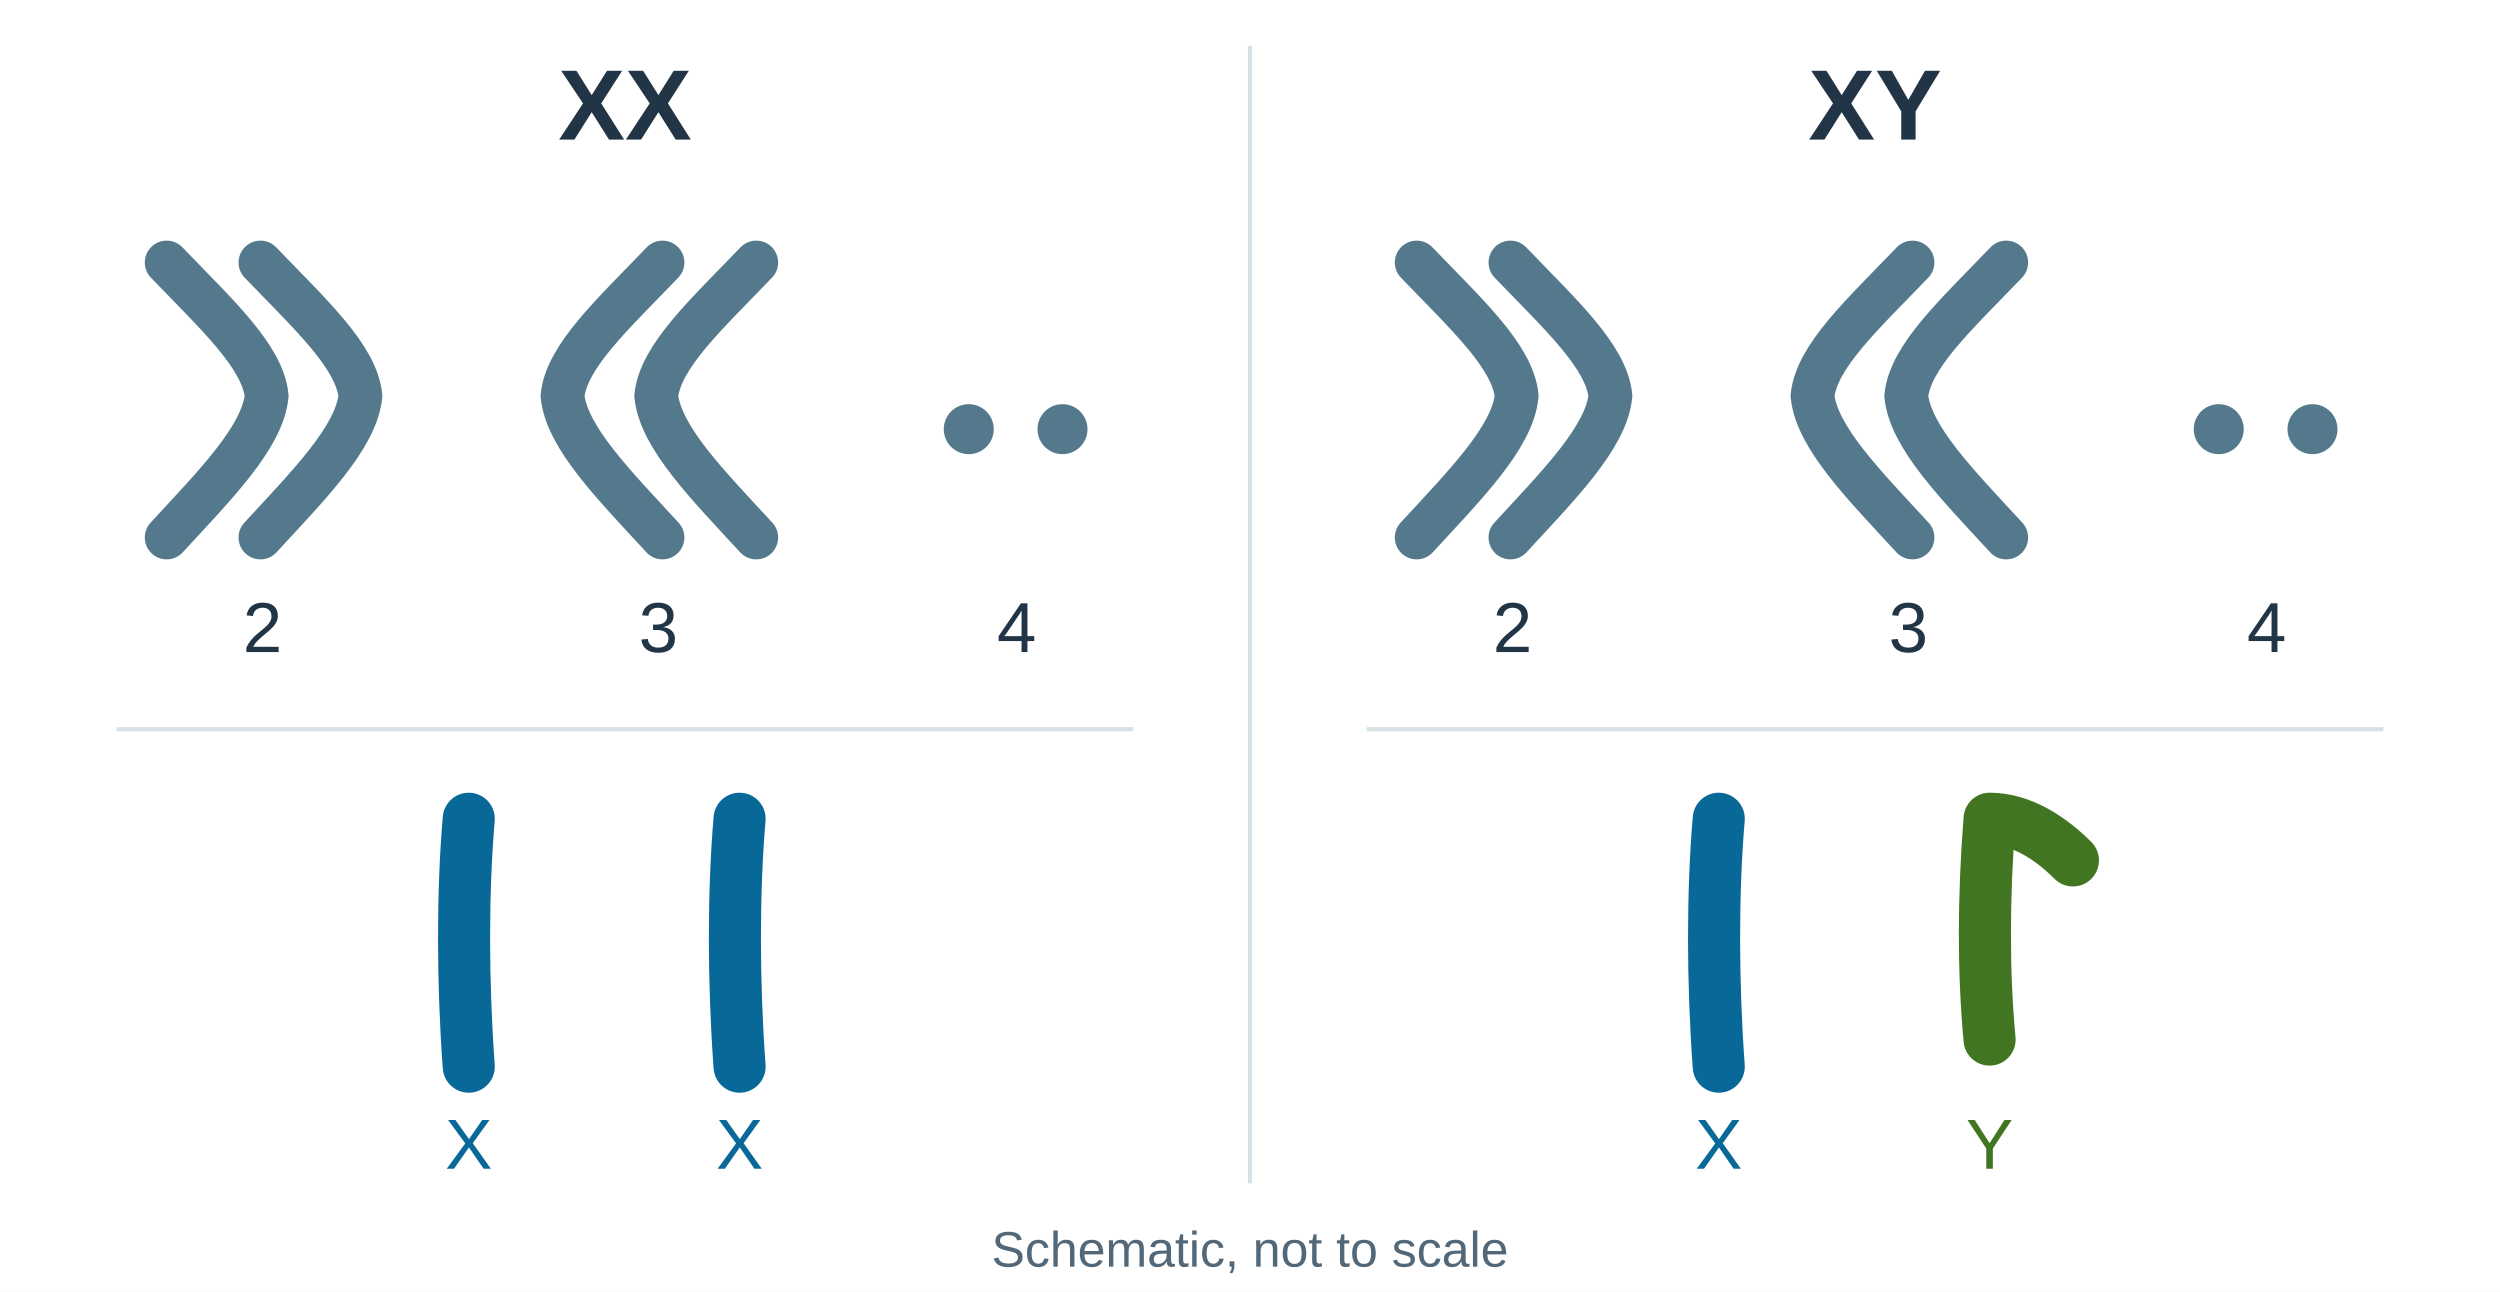
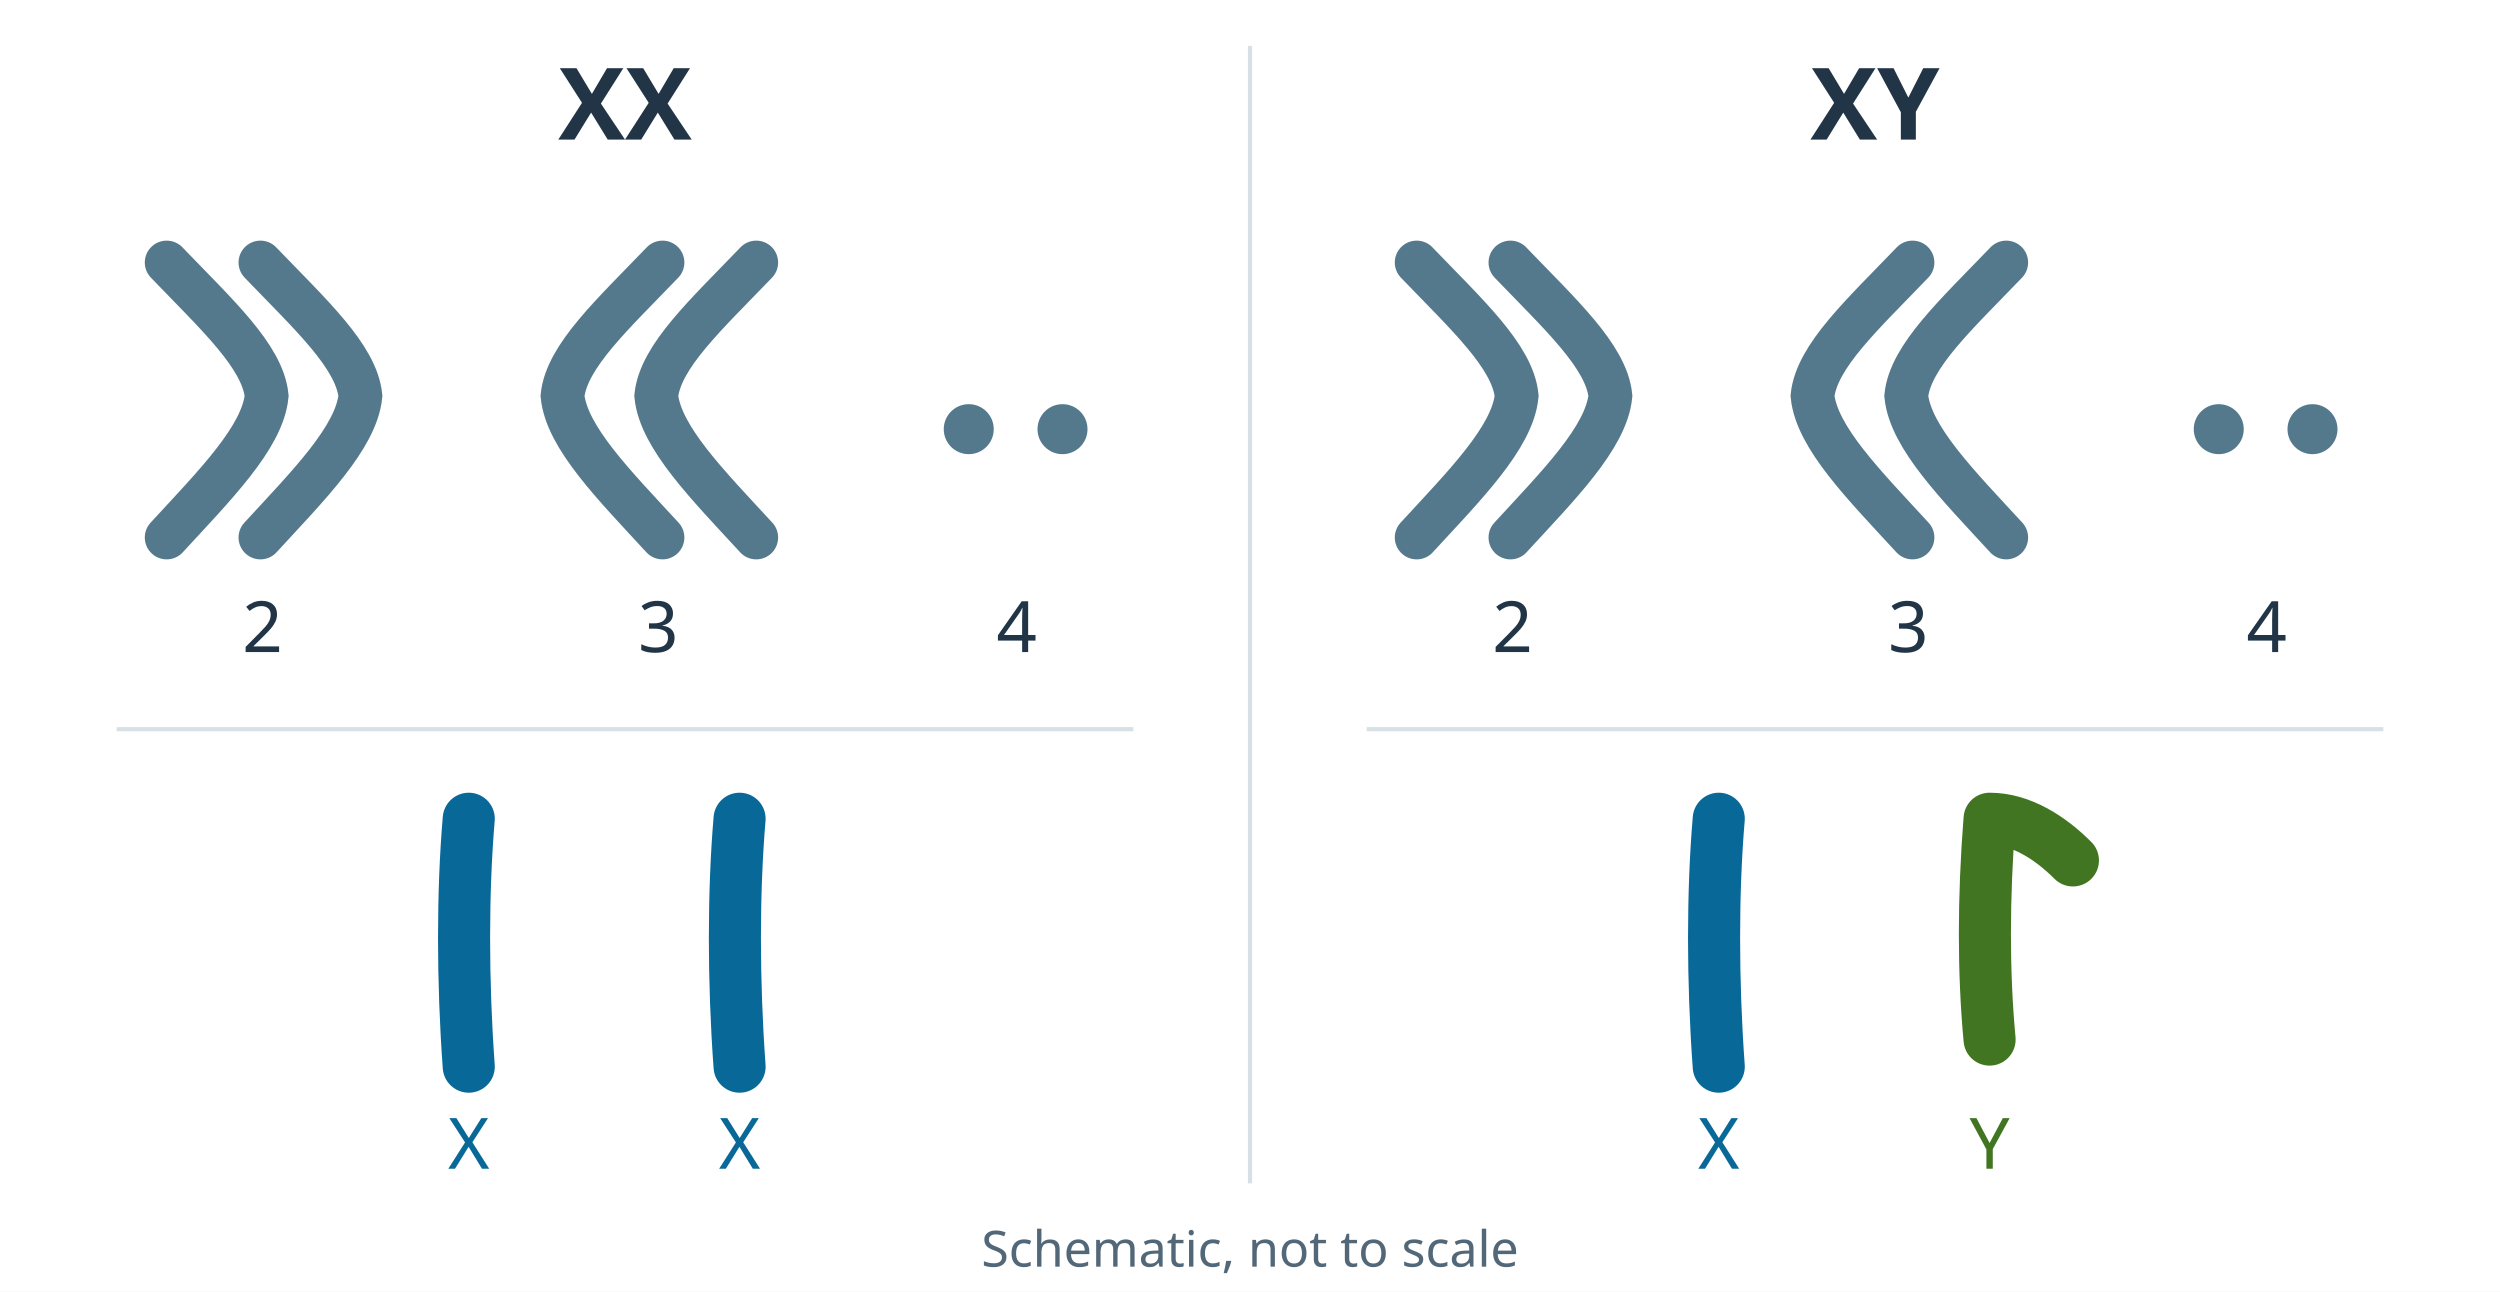
<svg xmlns="http://www.w3.org/2000/svg" xmlns:xlink="http://www.w3.org/1999/xlink" width="1200" height="620" viewBox="0 0 1200 620" role="img" aria-labelledby="complement-title complement-desc">
  <defs>
    <path id="complement-chromosome-2" d="M0 0 C24 25 46 45 48 64 C46 84 23 107 0 132" fill="none" stroke="#54798D" stroke-width="21" stroke-linecap="round" />
    <path id="complement-chromosome-3" d="M48 0 C24 25 2 45 0 64 C2 84 25 107 48 132" fill="none" stroke="#54798D" stroke-width="21" stroke-linecap="round" />
    <circle id="complement-chromosome-4" r="12" fill="#54798D" />
    <path id="complement-chromosome-X" d="M0 0 C-3 35 -3 78 0 119" fill="none" stroke="#086898" stroke-width="25" stroke-linecap="round" />
    <path id="complement-chromosome-Y" d="M0 106 C-3 74 -3 38 0 0 C15 0 29 9 40 20" fill="none" stroke="#417521" stroke-width="25" stroke-linecap="round" stroke-linejoin="round" />
  </defs>
  <rect width="1200" height="620" fill="#FFFFFF" />
  <g id="complement-guides" fill="none" stroke="#D7E0E5" stroke-width="2">
    <path d="M600 22 V568" />
    <path d="M56 350 H544 M656 350 H1144" />
  </g>
-   <g font-family="Arial, Helvetica, sans-serif" text-anchor="middle" fill="#213547">
+   <g font-family="Atkinson Hyperlegible Next" text-anchor="middle" fill="#213547">
    <g id="complement-XX">
      <text x="300" y="67" font-size="48" font-weight="bold">XX</text>
      <g id="complement-XX-autosomes">
        <g id="complement-XX-pair-2">
          <use id="complement-XX-2a" xlink:href="#complement-chromosome-2" x="80" y="126" />
          <use id="complement-XX-2b" xlink:href="#complement-chromosome-2" x="125" y="126" />
          <text x="126" y="313" font-size="34">2</text>
        </g>
        <g id="complement-XX-pair-3">
          <use id="complement-XX-3a" xlink:href="#complement-chromosome-3" x="270" y="126" />
          <use id="complement-XX-3b" xlink:href="#complement-chromosome-3" x="315" y="126" />
          <text x="316" y="313" font-size="34">3</text>
        </g>
        <g id="complement-XX-pair-4">
          <use id="complement-XX-4a" xlink:href="#complement-chromosome-4" x="465" y="206" />
          <use id="complement-XX-4b" xlink:href="#complement-chromosome-4" x="510" y="206" />
          <text x="488" y="313" font-size="34">4</text>
        </g>
      </g>
      <g id="complement-XX-sex-chromosomes">
        <use id="complement-XX-Xa" xlink:href="#complement-chromosome-X" x="225" y="393" />
        <use id="complement-XX-Xb" xlink:href="#complement-chromosome-X" x="355" y="393" />
        <text x="225" y="561" font-size="34" fill="#086898">X</text>
        <text x="355" y="561" font-size="34" fill="#086898">X</text>
      </g>
    </g>
    <g id="complement-XY" transform="translate(600,0)">
      <text x="300" y="67" font-size="48" font-weight="bold">XY</text>
      <g id="complement-XY-autosomes">
        <g id="complement-XY-pair-2">
          <use id="complement-XY-2a" xlink:href="#complement-chromosome-2" x="80" y="126" />
          <use id="complement-XY-2b" xlink:href="#complement-chromosome-2" x="125" y="126" />
          <text x="126" y="313" font-size="34">2</text>
        </g>
        <g id="complement-XY-pair-3">
          <use id="complement-XY-3a" xlink:href="#complement-chromosome-3" x="270" y="126" />
          <use id="complement-XY-3b" xlink:href="#complement-chromosome-3" x="315" y="126" />
          <text x="316" y="313" font-size="34">3</text>
        </g>
        <g id="complement-XY-pair-4">
          <use id="complement-XY-4a" xlink:href="#complement-chromosome-4" x="465" y="206" />
          <use id="complement-XY-4b" xlink:href="#complement-chromosome-4" x="510" y="206" />
          <text x="488" y="313" font-size="34">4</text>
        </g>
      </g>
      <g id="complement-XY-sex-chromosomes">
        <use id="complement-XY-X" xlink:href="#complement-chromosome-X" x="225" y="393" />
        <use id="complement-XY-Y" xlink:href="#complement-chromosome-Y" x="355" y="393" />
        <text x="225" y="561" font-size="34" fill="#086898">X</text>
        <text x="355" y="561" font-size="34" fill="#417521">Y</text>
      </g>
    </g>
    <text x="600" y="608" font-size="24" fill="#526879">Schematic, not to scale</text>
  </g>
</svg>
